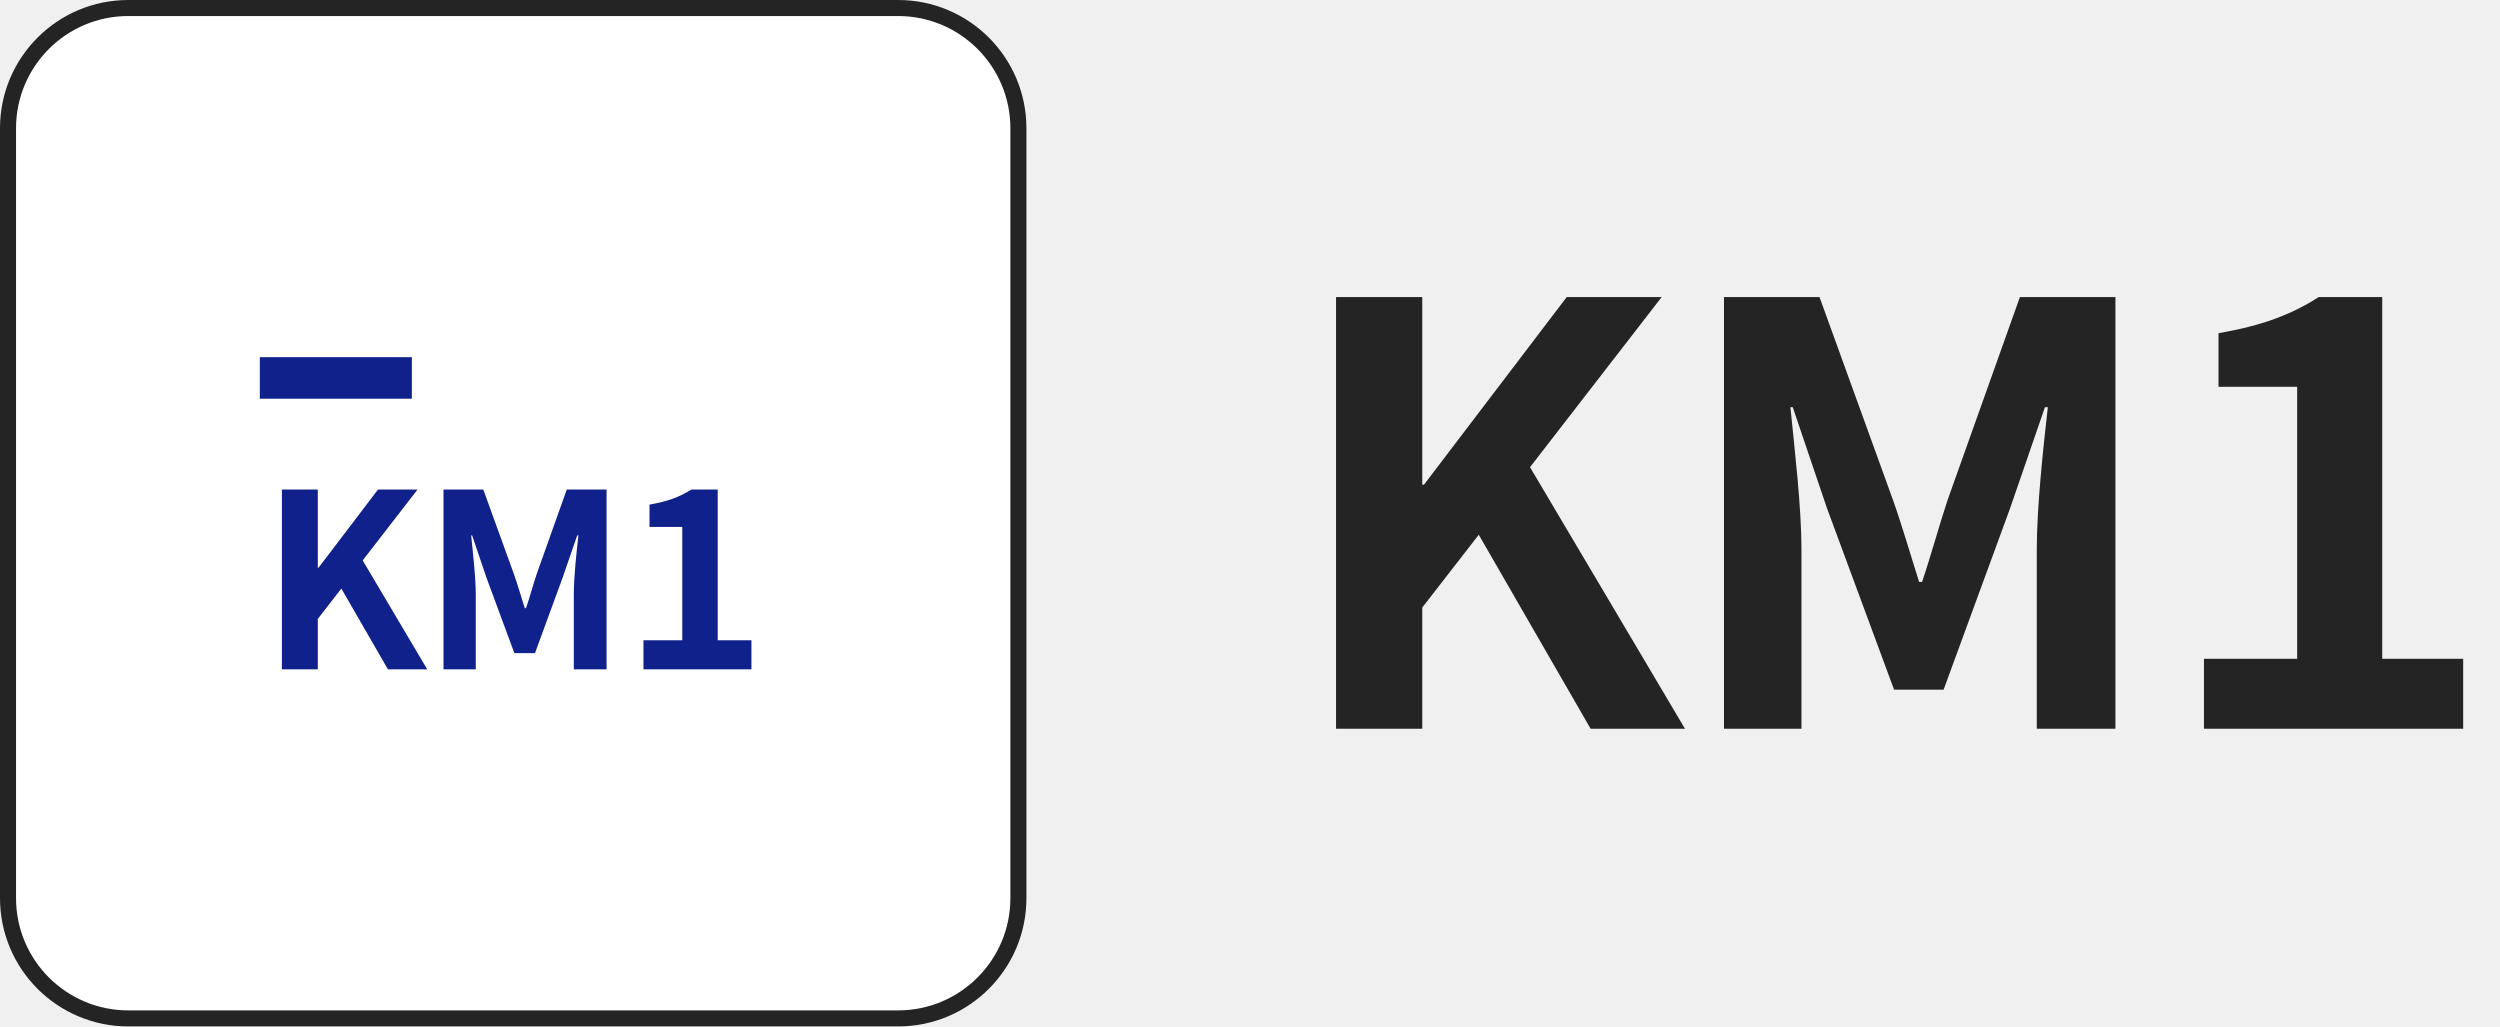
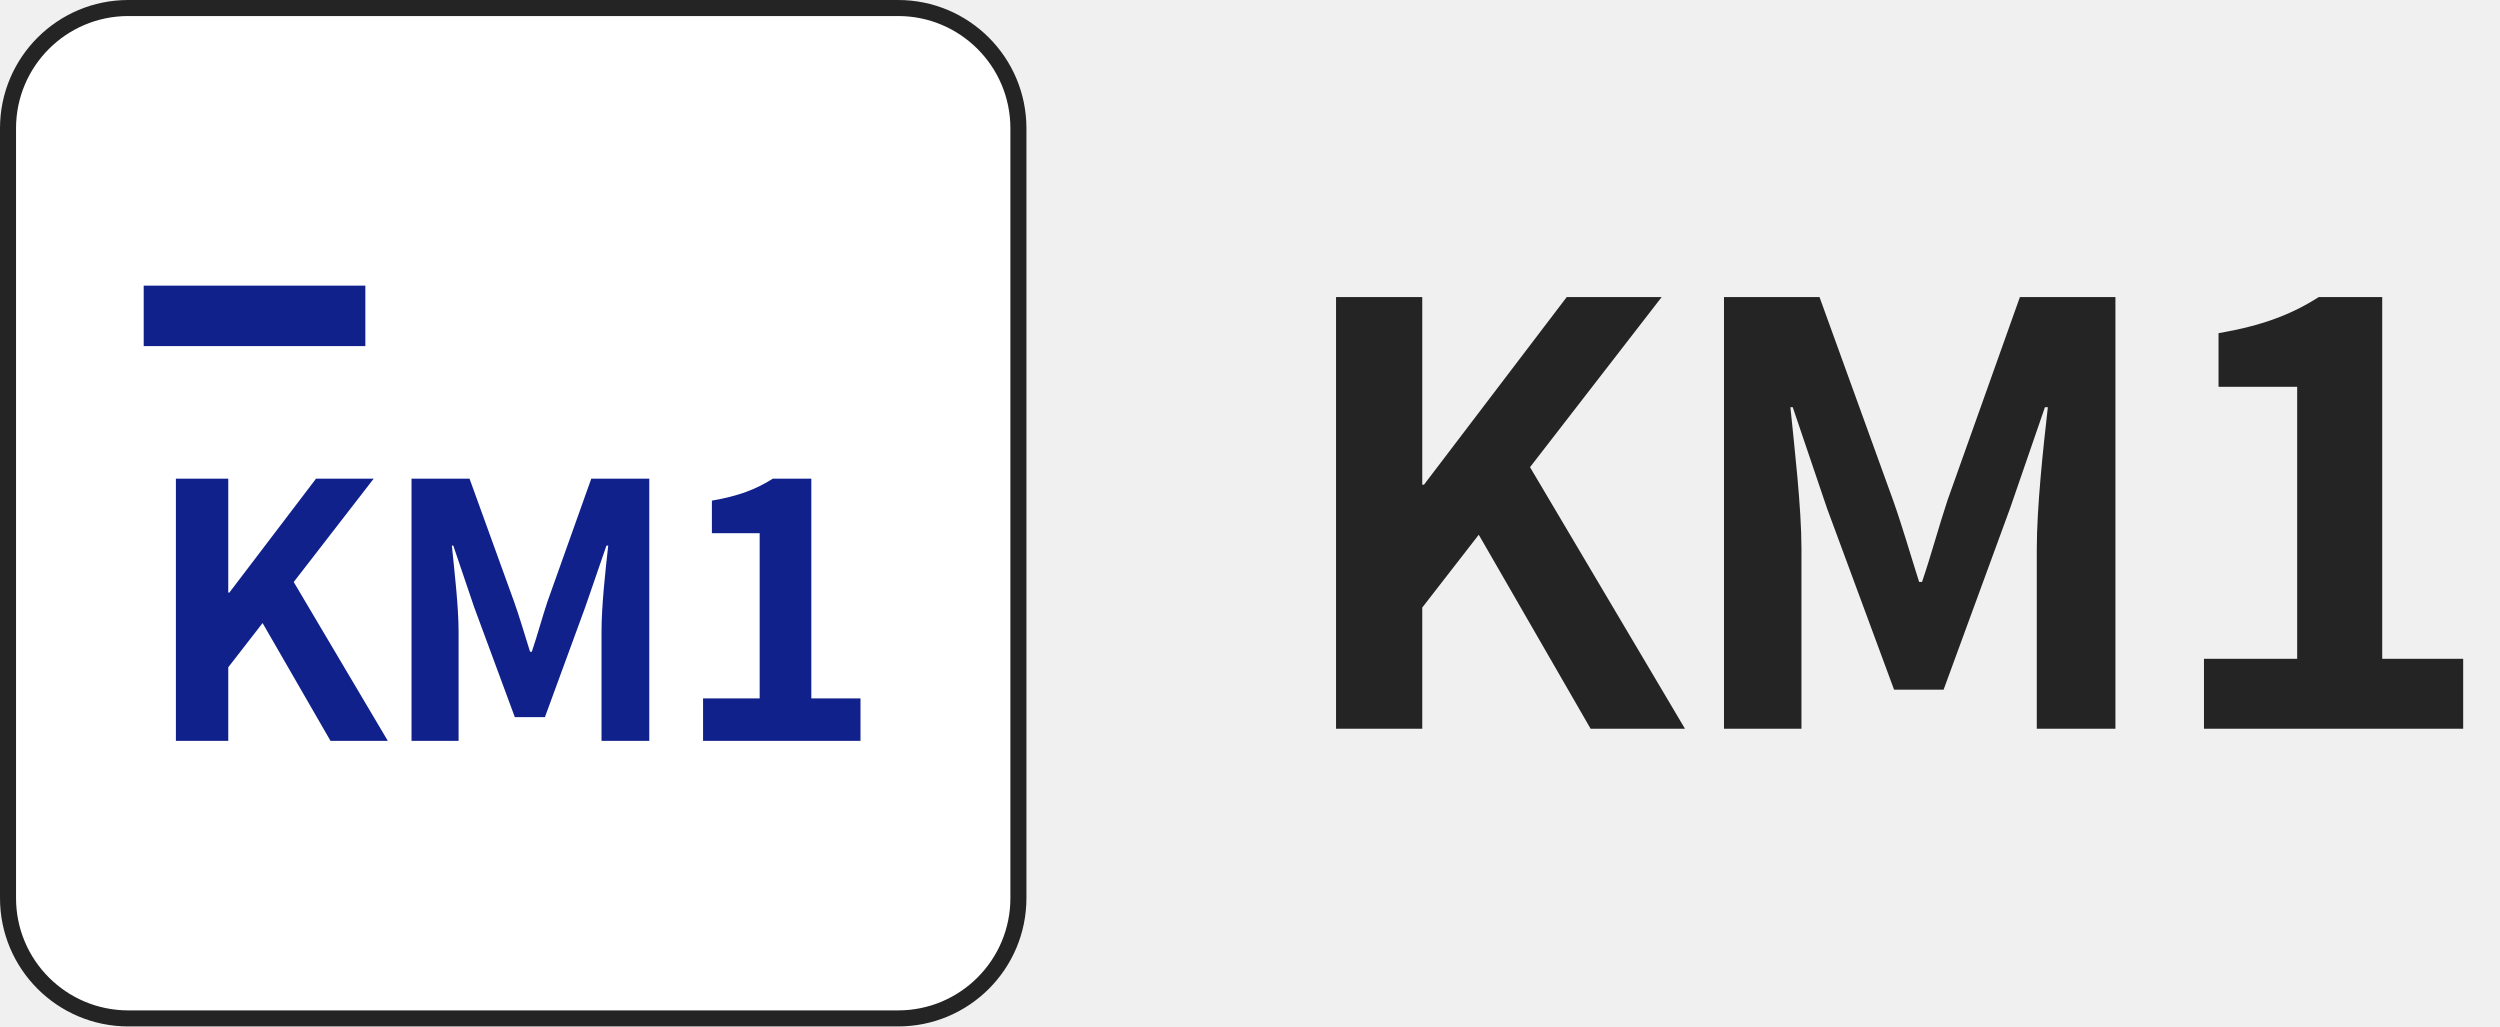
<svg xmlns="http://www.w3.org/2000/svg" width="155.88" height="64" viewBox="0 0 155.88 64">
  <g>
    <rect x="0.5" y="0.5" width="63" height="63" rx="7.50" fill="#FFFFFF" stroke="#242424" stroke-width="1" />
-     <path transform="translate(16.20 30.54) scale(0.01513)" d="M91 740.0H239V532.0L336 407.0L528 740.0H690L424 291.0L650 -1.0H487L242 321.0H239V-1.0H91ZM757.0 740.0H890.0V431.0C890.0 360.0 878.0 258.0 871.0 188.0H875.0L934.0 362.0L1049.0 673.0H1134.0L1248.0 362.0L1308.0 188.0H1313.0C1305.0 258.0 1294.0 360.0 1294.0 431.0V740.0H1429.0V-1.0H1265.0L1141.0 347.0C1126.0 392.0 1113.0 441.0 1097.0 488.0H1092.0C1077.0 441.0 1063.0 392.0 1047.0 347.0L921.0 -1.0H757.0ZM1581.0 740.0H2026.0V620.0H1887.0V-1.0H1778.0C1731.0 29.0 1681.0 48.0 1606.0 61.0V153.0H1741.0V620.0H1581.0Z" fill="#10218B" />
-     <rect x="16.20" y="22.27" width="9.48" height="2.59" fill="#10218B" />
+     <path transform="translate(8.96 29.87) scale(0.02206)" d="M91 740.0H239V532.0L336 407.0L528 740.0H690L424 291.0L650 -1.0H487L242 321.0H239V-1.0H91ZM757.0 740.0H890.0V431.0C890.0 360.0 878.0 258.0 871.0 188.0H875.0L934.0 362.0L1049.0 673.0H1134.0L1248.0 362.0L1308.0 188.0H1313.0C1305.0 258.0 1294.0 360.0 1294.0 431.0V740.0H1429.0V-1.0H1265.0L1141.0 347.0C1126.0 392.0 1113.0 441.0 1097.0 488.0H1092.0C1077.0 441.0 1063.0 392.0 1047.0 347.0L921.0 -1.0H757.0ZM1581.0 740.0H2026.0V620.0H1887.0V-1.0H1778.0C1731.0 29.0 1681.0 48.0 1606.0 61.0V153.0H1741.0V620.0H1581.0Z" fill="#10218B" />
+     <rect x="8.96" y="17.81" width="13.82" height="3.77" fill="#10218B" />
  </g>
  <path transform="translate(80.00 18.56) scale(0.03632)" d="M91 740.0H239V532.0L336 407.0L528 740.0H690L424 291.0L650 -1.0H487L242 321.0H239V-1.0H91ZM757.0 740.0H890.0V431.0C890.0 360.0 878.0 258.0 871.0 188.0H875.0L934.0 362.0L1049.0 673.0H1134.0L1248.0 362.0L1308.0 188.0H1313.0C1305.0 258.0 1294.0 360.0 1294.0 431.0V740.0H1429.0V-1.0H1265.0L1141.0 347.0C1126.0 392.0 1113.0 441.0 1097.0 488.0H1092.0C1077.0 441.0 1063.0 392.0 1047.0 347.0L921.0 -1.0H757.0ZM1581.0 740.0H2026.0V620.0H1887.0V-1.0H1778.0C1731.0 29.0 1681.0 48.0 1606.0 61.0V153.0H1741.0V620.0H1581.0Z" fill="#242424" />
</svg>
